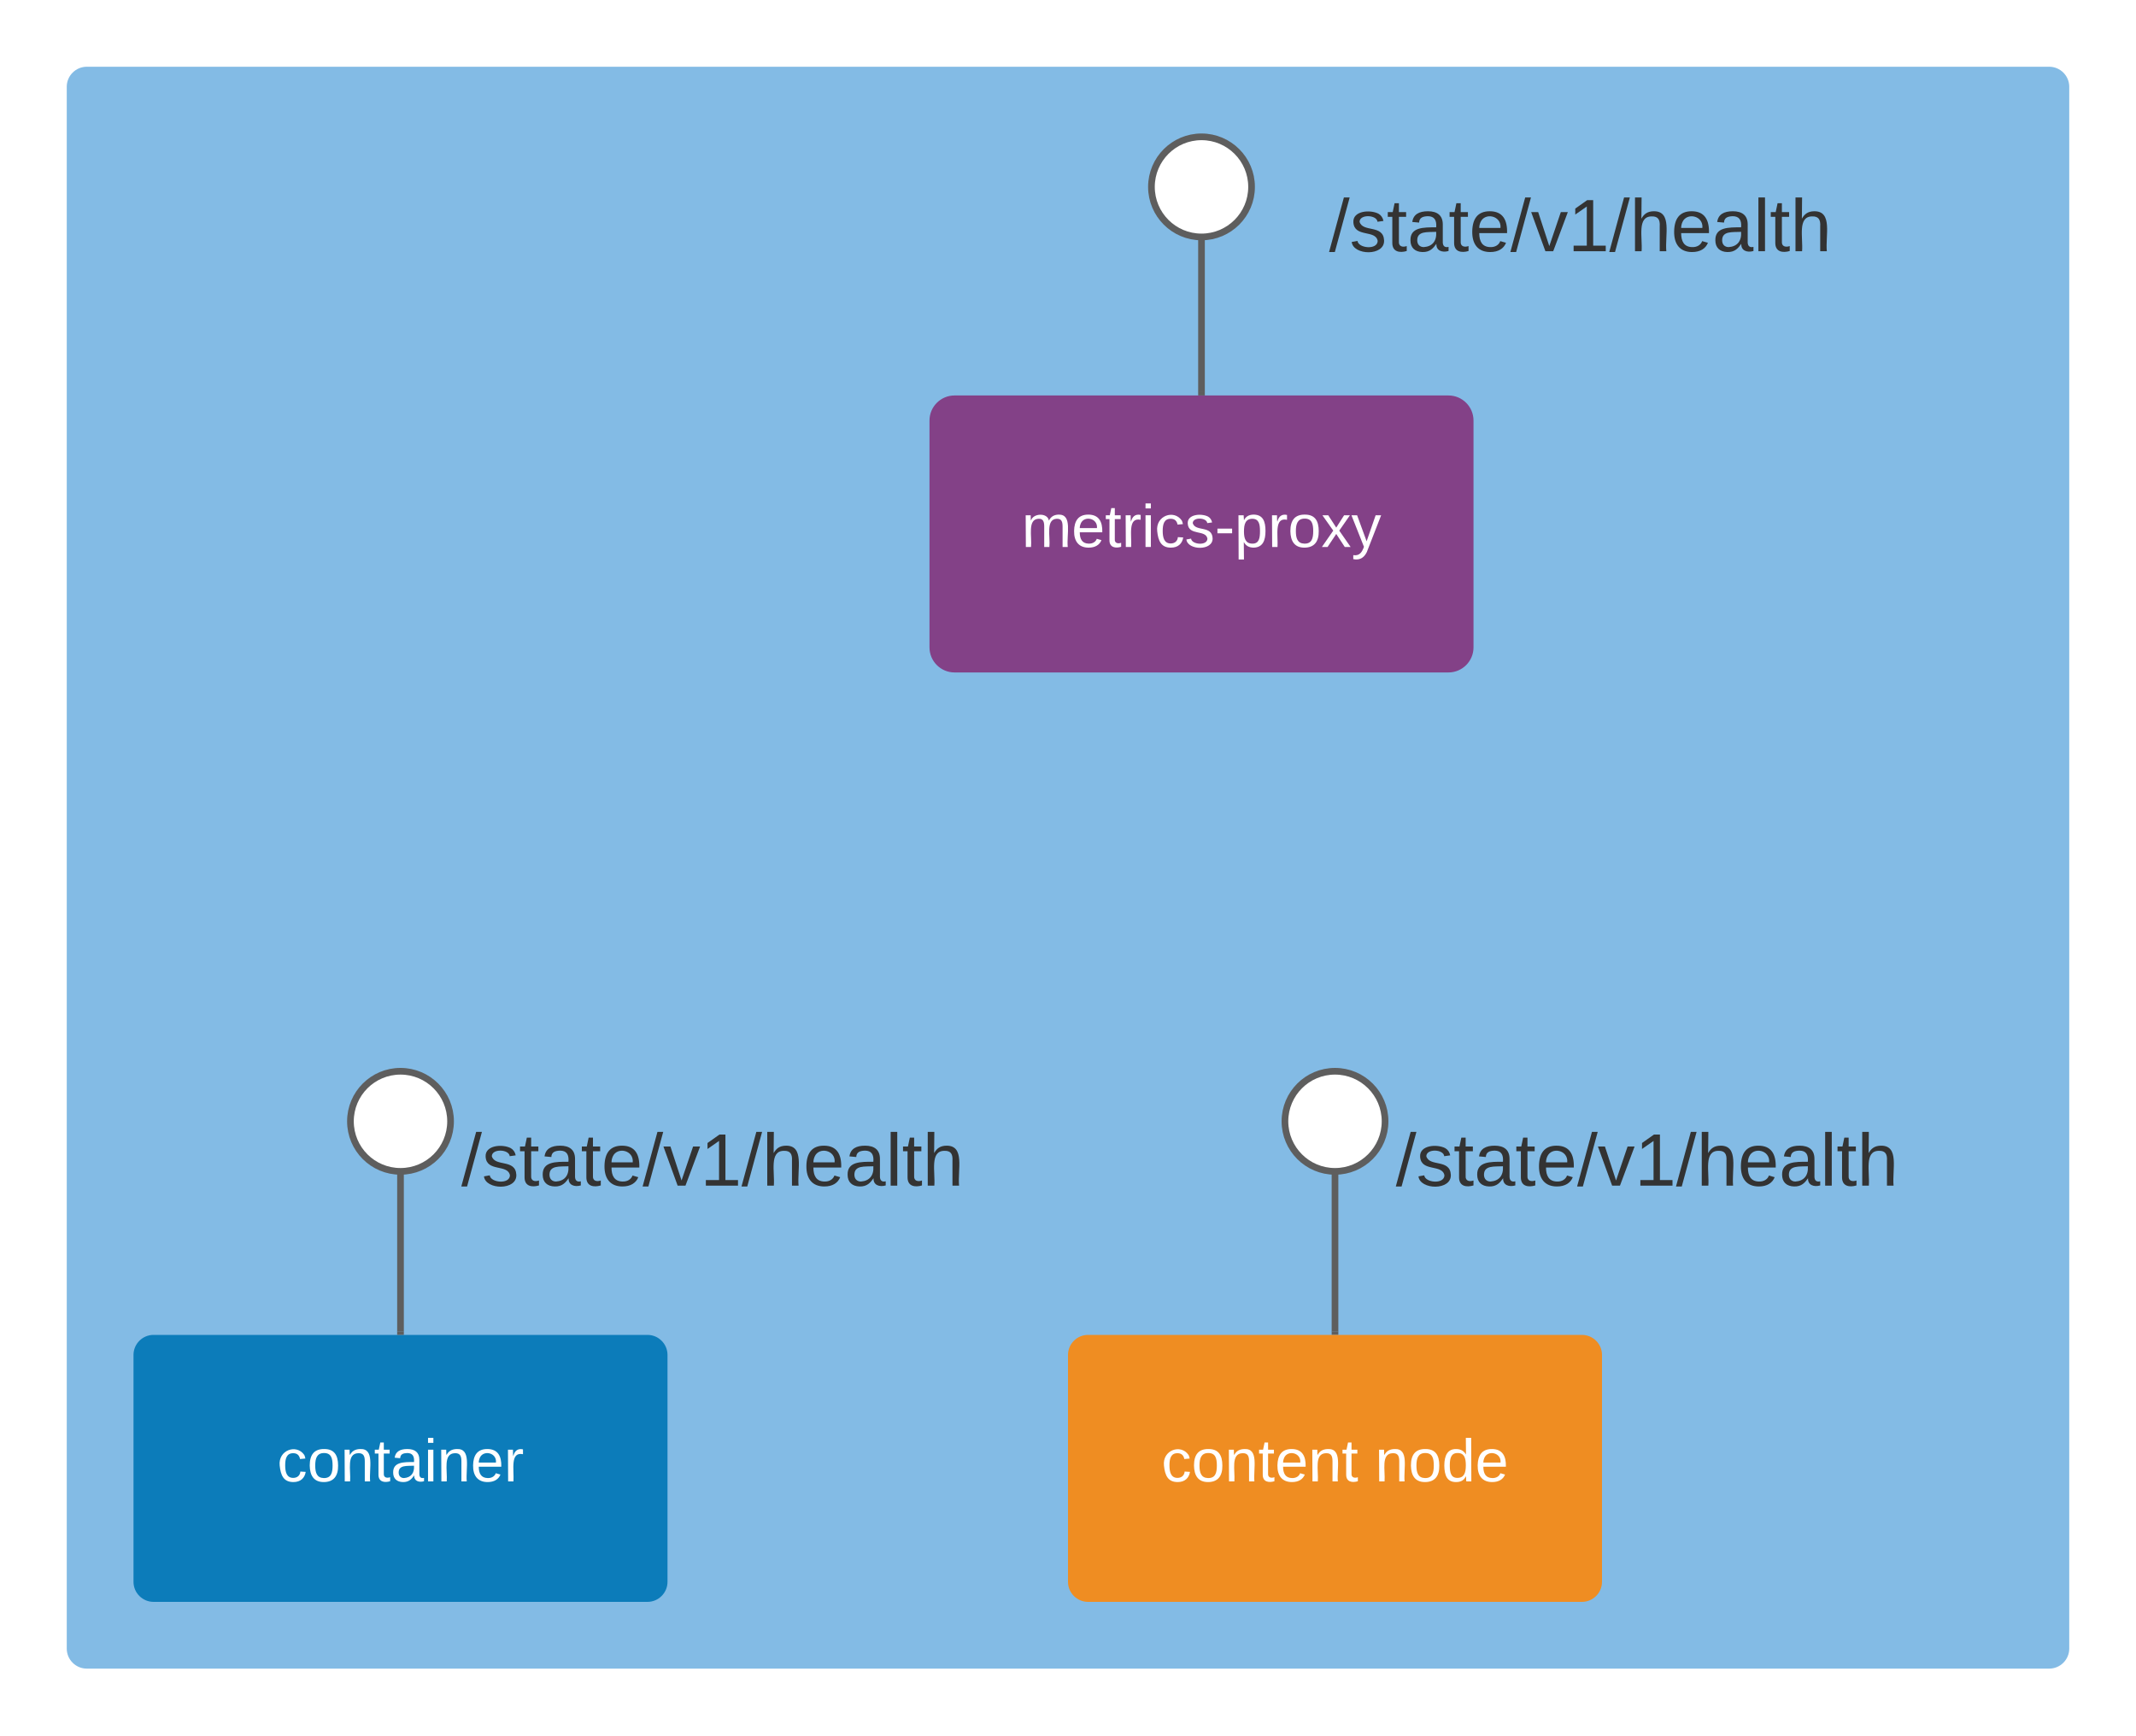
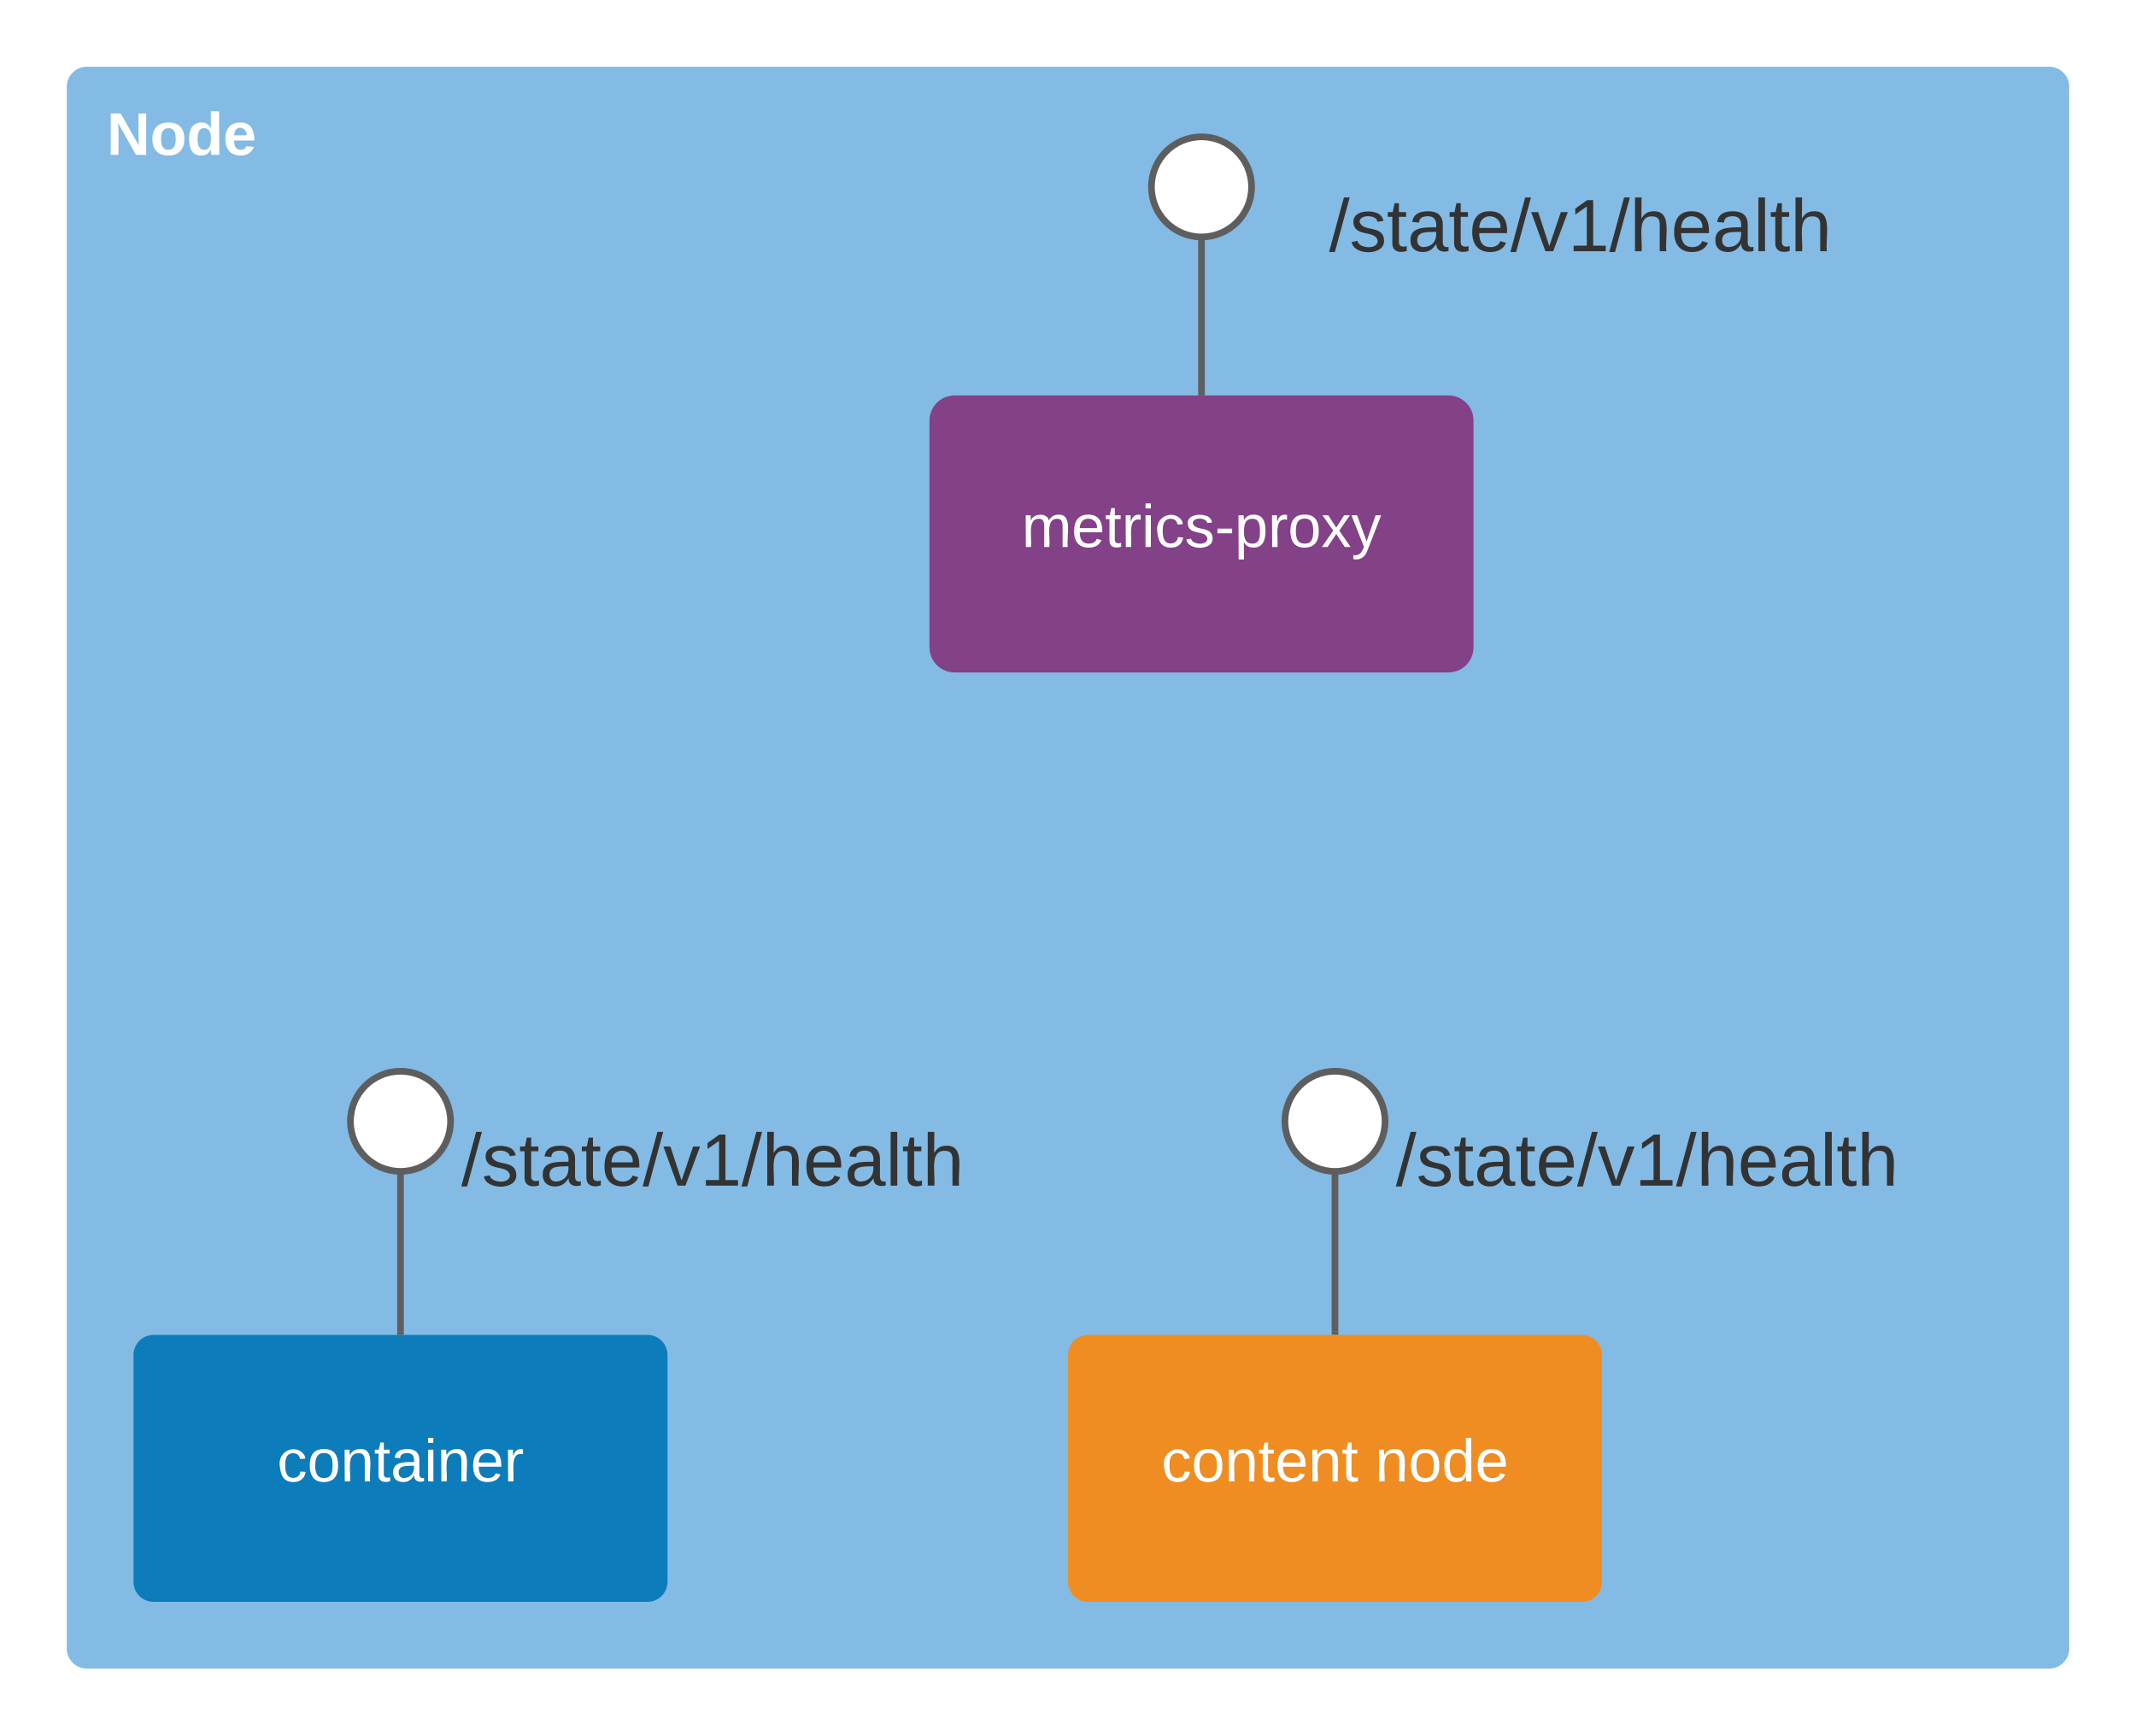
<svg xmlns="http://www.w3.org/2000/svg" xmlns:ns1="lucid" xmlns:xlink="http://www.w3.org/1999/xlink" width="640" height="520">
  <g transform="translate(880 -340)" ns1:page-tab-id="0_0">
    <path d="M-1806.87 0H64v1322.83h-1870.87z" fill="#fff" />
    <path d="M-860 366c0-3.3 2.7-6 6-6h588c3.3 0 6 2.7 6 6v468c0 3.3-2.7 6-6 6h-588c-3.3 0-6-2.7-6-6z" stroke="#000" stroke-opacity="0" stroke-width="3" fill="#83bbe5" />
+     <use xlink:href="#a" transform="matrix(1,0,0,1,-848,372) translate(0 14.4)" />
    <path d="M-840 746c0-3.3 2.7-6 6-6h148c3.3 0 6 2.7 6 6v68c0 3.3-2.7 6-6 6h-148c-3.3 0-6-2.7-6-6z" stroke="#000" stroke-opacity="0" stroke-width="3" fill="#0c7cba" />
-     <use xlink:href="#a" transform="matrix(1,0,0,1,-828,752) translate(31.05 31.9)" />
+     <use xlink:href="#b" transform="matrix(1,0,0,1,-828,752) translate(31.05 31.9)" />
    <path d="M-600 466c0-3.3 2.7-6 6-6h148c3.3 0 6 2.7 6 6v68c0 3.3-2.7 6-6 6h-148c-3.3 0-6-2.7-6-6z" stroke="#834187" stroke-width="3" fill="#834187" />
-     <use xlink:href="#b" transform="matrix(1,0,0,1,-588,472) translate(14.125 31.9)" />
+     <use xlink:href="#c" transform="matrix(1,0,0,1,-588,472) translate(14.125 31.9)" />
    <path d="M-480 666c0-3.3 2.7-6 6-6h174c3.3 0 6 2.7 6 6v48c0 3.3-2.7 6-6 6h-174c-3.3 0-6-2.7-6-6z" stroke="#000" stroke-opacity="0" stroke-width="3" fill="#fff" fill-opacity="0" />
-     <use xlink:href="#c" transform="matrix(1,0,0,1,-475,665) translate(13.22222 30.27778)" />
+     <use xlink:href="#d" transform="matrix(1,0,0,1,-475,665) translate(13.22222 30.27778)" />
    <path d="M-480 739v-48.33" stroke="#5e5e5e" stroke-width="2" fill="none" />
    <path d="M-479 740h-2v-1.03h2" fill="#5e5e5e" />
    <path d="M-465 676c0 8.28-6.72 15-15 15-8.28 0-15-6.72-15-15 0-8.28 6.72-15 15-15 8.28 0 15 6.72 15 15z" stroke="#5e5e5e" stroke-width="2" fill="#fff" />
    <path d="M-500 386c0-3.3 2.7-6 6-6h174c3.3 0 6 2.7 6 6v48c0 3.3-2.7 6-6 6h-174c-3.3 0-6-2.7-6-6z" stroke="#000" stroke-opacity="0" stroke-width="3" fill="#fff" fill-opacity="0" />
-     <use xlink:href="#c" transform="matrix(1,0,0,1,-495,385) translate(13.22222 30.27778)" />
+     <use xlink:href="#d" transform="matrix(1,0,0,1,-495,385) translate(13.22222 30.27778)" />
    <path d="M-520 457.5v-46.83" stroke="#5e5e5e" stroke-width="2" fill="none" />
    <path d="M-519 458.5h-2v-1.03h2" fill="#5e5e5e" />
    <path d="M-505 396c0 8.28-6.72 15-15 15-8.28 0-15-6.72-15-15 0-8.28 6.72-15 15-15 8.28 0 15 6.72 15 15z" stroke="#5e5e5e" stroke-width="2" fill="#fff" />
    <path d="M-760 666c0-3.3 2.7-6 6-6h174c3.3 0 6 2.7 6 6v48c0 3.3-2.7 6-6 6h-174c-3.3 0-6-2.7-6-6z" stroke="#000" stroke-opacity="0" stroke-width="3" fill="#fff" fill-opacity="0" />
-     <use xlink:href="#c" transform="matrix(1,0,0,1,-755,665) translate(13.22222 30.27778)" />
+     <use xlink:href="#d" transform="matrix(1,0,0,1,-755,665) translate(13.22222 30.27778)" />
    <path d="M-760 739v-48.33" stroke="#5e5e5e" stroke-width="2" fill="none" />
    <path d="M-759 740h-2v-1.03h2" fill="#5e5e5e" />
    <path d="M-745 676c0 8.3-6.72 15-15 15-8.28 0-15-6.7-15-15 0-8.28 6.72-15 15-15 8.28 0 15 6.72 15 15z" stroke="#5e5e5e" stroke-width="2" fill="#fff" />
    <path d="M-560 746c0-3.3 2.7-6 6-6h148c3.3 0 6 2.7 6 6v68c0 3.3-2.7 6-6 6h-148c-3.3 0-6-2.7-6-6z" stroke="#000" stroke-opacity="0" stroke-width="3" fill="#ef8d22" />
-     <use xlink:href="#d" transform="matrix(1,0,0,1,-548,752) translate(16 31.9)" />
-     <use xlink:href="#e" transform="matrix(1,0,0,1,-548,752) translate(80 31.9)" />
+     <use xlink:href="#e" transform="matrix(1,0,0,1,-548,752) translate(16 31.9)" />
+     <use xlink:href="#f" transform="matrix(1,0,0,1,-548,752) translate(80 31.9)" />
    <defs>
-       <path fill="#fff" d="M96-169c-40 0-48 33-48 73s9 75 48 75c24 0 41-14 43-38l32 2c-6 37-31 61-74 61-59 0-76-41-82-99-10-93 101-131 147-64 4 7 5 14 7 22l-32 3c-4-21-16-35-41-35" id="f" />
-       <path fill="#fff" d="M100-194c62-1 85 37 85 99 1 63-27 99-86 99S16-35 15-95c0-66 28-99 85-99zM99-20c44 1 53-31 53-75 0-43-8-75-51-75s-53 32-53 75 10 74 51 75" id="g" />
-       <path fill="#fff" d="M117-194c89-4 53 116 60 194h-32v-121c0-31-8-49-39-48C34-167 62-67 57 0H25l-1-190h30c1 10-1 24 2 32 11-22 29-35 61-36" id="h" />
-       <path fill="#fff" d="M59-47c-2 24 18 29 38 22v24C64 9 27 4 27-40v-127H5v-23h24l9-43h21v43h35v23H59v120" id="i" />
-       <path fill="#fff" d="M141-36C126-15 110 5 73 4 37 3 15-17 15-53c-1-64 63-63 125-63 3-35-9-54-41-54-24 1-41 7-42 31l-33-3c5-37 33-52 76-52 45 0 72 20 72 64v82c-1 20 7 32 28 27v20c-31 9-61-2-59-35zM48-53c0 20 12 33 32 33 41-3 63-29 60-74-43 2-92-5-92 41" id="j" />
-       <path fill="#fff" d="M24-231v-30h32v30H24zM24 0v-190h32V0H24" id="k" />
-       <path fill="#fff" d="M100-194c63 0 86 42 84 106H49c0 40 14 67 53 68 26 1 43-12 49-29l28 8c-11 28-37 45-77 45C44 4 14-33 15-96c1-61 26-98 85-98zm52 81c6-60-76-77-97-28-3 7-6 17-6 28h103" id="l" />
-       <path fill="#fff" d="M114-163C36-179 61-72 57 0H25l-1-190h30c1 12-1 29 2 39 6-27 23-49 58-41v29" id="m" />
+       <path fill="#fff" d="M175 0L67-191c6 58 2 128 3 191H24v-248h59L193-55c-6-58-2-129-3-193h46V0h-61" id="g" />
+       <path fill="#fff" d="M110-194c64 0 96 36 96 99 0 64-35 99-97 99-61 0-95-36-95-99 0-62 34-99 96-99zm-1 164c35 0 45-28 45-65 0-40-10-65-43-65-34 0-45 26-45 65 0 36 10 65 43 65" id="h" />
+       <path fill="#fff" d="M88-194c31-1 46 15 58 34l-1-101h50l1 261h-48c-2-10 0-23-3-31C134-8 116 4 84 4 32 4 16-41 15-95c0-56 19-97 73-99zm17 164c33 0 40-30 41-66 1-37-9-64-41-64s-38 30-39 65c0 43 13 65 39 65" id="i" />
+       <path fill="#fff" d="M185-48c-13 30-37 53-82 52C43 2 14-33 14-96s30-98 90-98c62 0 83 45 84 108H66c0 31 8 55 39 56 18 0 30-7 34-22zm-45-69c5-46-57-63-70-21-2 6-4 13-4 21h74" id="j" />
      <g id="a">
-         <use transform="matrix(0.05,0,0,0.05,0,0)" xlink:href="#f" />
-         <use transform="matrix(0.05,0,0,0.05,9,0)" xlink:href="#g" />
-         <use transform="matrix(0.05,0,0,0.05,19,0)" xlink:href="#h" />
-         <use transform="matrix(0.05,0,0,0.05,29,0)" xlink:href="#i" />
-         <use transform="matrix(0.05,0,0,0.05,34,0)" xlink:href="#j" />
-         <use transform="matrix(0.05,0,0,0.05,44,0)" xlink:href="#k" />
-         <use transform="matrix(0.05,0,0,0.05,47.95,0)" xlink:href="#h" />
-         <use transform="matrix(0.05,0,0,0.05,57.95,0)" xlink:href="#l" />
-         <use transform="matrix(0.05,0,0,0.05,67.95,0)" xlink:href="#m" />
+         <use transform="matrix(0.05,0,0,0.05,0,0)" xlink:href="#g" />
+         <use transform="matrix(0.05,0,0,0.05,12.95,0)" xlink:href="#h" />
+         <use transform="matrix(0.05,0,0,0.05,23.9,0)" xlink:href="#i" />
+         <use transform="matrix(0.05,0,0,0.05,34.85,0)" xlink:href="#j" />
      </g>
-       <path fill="#fff" d="M210-169c-67 3-38 105-44 169h-31v-121c0-29-5-50-35-48C34-165 62-65 56 0H25l-1-190h30c1 10-1 24 2 32 10-44 99-50 107 0 11-21 27-35 58-36 85-2 47 119 55 194h-31v-121c0-29-5-49-35-48" id="n" />
-       <path fill="#fff" d="M135-143c-3-34-86-38-87 0 15 53 115 12 119 90S17 21 10-45l28-5c4 36 97 45 98 0-10-56-113-15-118-90-4-57 82-63 122-42 12 7 21 19 24 35" id="o" />
-       <path fill="#fff" d="M16-82v-28h88v28H16" id="p" />
-       <path fill="#fff" d="M115-194c55 1 70 41 70 98S169 2 115 4C84 4 66-9 55-30l1 105H24l-1-265h31l2 30c10-21 28-34 59-34zm-8 174c40 0 45-34 45-75s-6-73-45-74c-42 0-51 32-51 76 0 43 10 73 51 73" id="q" />
-       <path fill="#fff" d="M141 0L90-78 38 0H4l68-98-65-92h35l48 74 47-74h35l-64 92 68 98h-35" id="r" />
-       <path fill="#fff" d="M179-190L93 31C79 59 56 82 12 73V49c39 6 53-20 64-50L1-190h34L92-34l54-156h33" id="s" />
+       <path fill="#fff" d="M96-169c-40 0-48 33-48 73s9 75 48 75c24 0 41-14 43-38l32 2c-6 37-31 61-74 61-59 0-76-41-82-99-10-93 101-131 147-64 4 7 5 14 7 22l-32 3c-4-21-16-35-41-35" id="k" />
+       <path fill="#fff" d="M100-194c62-1 85 37 85 99 1 63-27 99-86 99S16-35 15-95c0-66 28-99 85-99zM99-20c44 1 53-31 53-75 0-43-8-75-51-75s-53 32-53 75 10 74 51 75" id="l" />
+       <path fill="#fff" d="M117-194c89-4 53 116 60 194h-32v-121c0-31-8-49-39-48C34-167 62-67 57 0H25l-1-190h30c1 10-1 24 2 32 11-22 29-35 61-36" id="m" />
+       <path fill="#fff" d="M59-47c-2 24 18 29 38 22v24C64 9 27 4 27-40v-127H5v-23h24l9-43h21v43h35v23H59v120" id="n" />
+       <path fill="#fff" d="M141-36C126-15 110 5 73 4 37 3 15-17 15-53c-1-64 63-63 125-63 3-35-9-54-41-54-24 1-41 7-42 31l-33-3c5-37 33-52 76-52 45 0 72 20 72 64v82c-1 20 7 32 28 27v20c-31 9-61-2-59-35zM48-53c0 20 12 33 32 33 41-3 63-29 60-74-43 2-92-5-92 41" id="o" />
+       <path fill="#fff" d="M24-231v-30h32v30H24zM24 0v-190h32V0H24" id="p" />
+       <path fill="#fff" d="M100-194c63 0 86 42 84 106H49c0 40 14 67 53 68 26 1 43-12 49-29l28 8c-11 28-37 45-77 45C44 4 14-33 15-96c1-61 26-98 85-98zm52 81c6-60-76-77-97-28-3 7-6 17-6 28h103" id="q" />
+       <path fill="#fff" d="M114-163C36-179 61-72 57 0H25l-1-190h30c1 12-1 29 2 39 6-27 23-49 58-41v29" id="r" />
      <g id="b">
-         <use transform="matrix(0.05,0,0,0.05,0,0)" xlink:href="#n" />
-         <use transform="matrix(0.05,0,0,0.05,14.95,0)" xlink:href="#l" />
-         <use transform="matrix(0.05,0,0,0.05,24.95,0)" xlink:href="#i" />
-         <use transform="matrix(0.05,0,0,0.05,29.95,0)" xlink:href="#m" />
-         <use transform="matrix(0.05,0,0,0.05,35.9,0)" xlink:href="#k" />
-         <use transform="matrix(0.05,0,0,0.05,39.85,0)" xlink:href="#f" />
-         <use transform="matrix(0.05,0,0,0.05,48.85,0)" xlink:href="#o" />
-         <use transform="matrix(0.05,0,0,0.05,57.85,0)" xlink:href="#p" />
-         <use transform="matrix(0.05,0,0,0.05,63.8,0)" xlink:href="#q" />
-         <use transform="matrix(0.05,0,0,0.05,73.8,0)" xlink:href="#m" />
-         <use transform="matrix(0.05,0,0,0.05,79.75,0)" xlink:href="#g" />
-         <use transform="matrix(0.05,0,0,0.05,89.75,0)" xlink:href="#r" />
-         <use transform="matrix(0.05,0,0,0.05,98.75,0)" xlink:href="#s" />
+         <use transform="matrix(0.05,0,0,0.05,0,0)" xlink:href="#k" />
+         <use transform="matrix(0.05,0,0,0.05,9,0)" xlink:href="#l" />
+         <use transform="matrix(0.05,0,0,0.05,19,0)" xlink:href="#m" />
+         <use transform="matrix(0.05,0,0,0.05,29,0)" xlink:href="#n" />
+         <use transform="matrix(0.05,0,0,0.05,34,0)" xlink:href="#o" />
+         <use transform="matrix(0.05,0,0,0.05,44,0)" xlink:href="#p" />
+         <use transform="matrix(0.05,0,0,0.05,47.95,0)" xlink:href="#m" />
+         <use transform="matrix(0.05,0,0,0.05,57.95,0)" xlink:href="#q" />
+         <use transform="matrix(0.05,0,0,0.05,67.95,0)" xlink:href="#r" />
      </g>
-       <path fill="#333" d="M0 4l72-265h28L28 4H0" id="t" />
-       <path fill="#333" d="M135-143c-3-34-86-38-87 0 15 53 115 12 119 90S17 21 10-45l28-5c4 36 97 45 98 0-10-56-113-15-118-90-4-57 82-63 122-42 12 7 21 19 24 35" id="u" />
-       <path fill="#333" d="M59-47c-2 24 18 29 38 22v24C64 9 27 4 27-40v-127H5v-23h24l9-43h21v43h35v23H59v120" id="v" />
-       <path fill="#333" d="M141-36C126-15 110 5 73 4 37 3 15-17 15-53c-1-64 63-63 125-63 3-35-9-54-41-54-24 1-41 7-42 31l-33-3c5-37 33-52 76-52 45 0 72 20 72 64v82c-1 20 7 32 28 27v20c-31 9-61-2-59-35zM48-53c0 20 12 33 32 33 41-3 63-29 60-74-43 2-92-5-92 41" id="w" />
-       <path fill="#333" d="M100-194c63 0 86 42 84 106H49c0 40 14 67 53 68 26 1 43-12 49-29l28 8c-11 28-37 45-77 45C44 4 14-33 15-96c1-61 26-98 85-98zm52 81c6-60-76-77-97-28-3 7-6 17-6 28h103" id="x" />
-       <path fill="#333" d="M108 0H70L1-190h34L89-25l56-165h34" id="y" />
-       <path fill="#333" d="M27 0v-27h64v-190l-56 39v-29l58-41h29v221h61V0H27" id="z" />
-       <path fill="#333" d="M106-169C34-169 62-67 57 0H25v-261h32l-1 103c12-21 28-36 61-36 89 0 53 116 60 194h-32v-121c2-32-8-49-39-48" id="A" />
-       <path fill="#333" d="M24 0v-261h32V0H24" id="B" />
+       <path fill="#fff" d="M210-169c-67 3-38 105-44 169h-31v-121c0-29-5-50-35-48C34-165 62-65 56 0H25l-1-190h30c1 10-1 24 2 32 10-44 99-50 107 0 11-21 27-35 58-36 85-2 47 119 55 194h-31v-121c0-29-5-49-35-48" id="s" />
+       <path fill="#fff" d="M135-143c-3-34-86-38-87 0 15 53 115 12 119 90S17 21 10-45l28-5c4 36 97 45 98 0-10-56-113-15-118-90-4-57 82-63 122-42 12 7 21 19 24 35" id="t" />
+       <path fill="#fff" d="M16-82v-28h88v28H16" id="u" />
+       <path fill="#fff" d="M115-194c55 1 70 41 70 98S169 2 115 4C84 4 66-9 55-30l1 105H24l-1-265h31l2 30c10-21 28-34 59-34zm-8 174c40 0 45-34 45-75s-6-73-45-74c-42 0-51 32-51 76 0 43 10 73 51 73" id="v" />
+       <path fill="#fff" d="M141 0L90-78 38 0H4l68-98-65-92h35l48 74 47-74h35l-64 92 68 98h-35" id="w" />
+       <path fill="#fff" d="M179-190L93 31C79 59 56 82 12 73V49c39 6 53-20 64-50L1-190h34L92-34l54-156h33" id="x" />
      <g id="c">
-         <use transform="matrix(0.0617284,0,0,0.0617284,0,0)" xlink:href="#t" />
-         <use transform="matrix(0.0617284,0,0,0.0617284,6.17284,0)" xlink:href="#u" />
-         <use transform="matrix(0.0617284,0,0,0.0617284,17.28395,0)" xlink:href="#v" />
-         <use transform="matrix(0.0617284,0,0,0.0617284,23.45679,0)" xlink:href="#w" />
-         <use transform="matrix(0.0617284,0,0,0.0617284,35.80247,0)" xlink:href="#v" />
-         <use transform="matrix(0.0617284,0,0,0.0617284,41.97531,0)" xlink:href="#x" />
-         <use transform="matrix(0.0617284,0,0,0.0617284,54.32099,0)" xlink:href="#t" />
-         <use transform="matrix(0.0617284,0,0,0.0617284,60.49383,0)" xlink:href="#y" />
-         <use transform="matrix(0.0617284,0,0,0.0617284,71.60494,0)" xlink:href="#z" />
-         <use transform="matrix(0.0617284,0,0,0.0617284,83.95062,0)" xlink:href="#t" />
-         <use transform="matrix(0.0617284,0,0,0.0617284,90.12346,0)" xlink:href="#A" />
-         <use transform="matrix(0.0617284,0,0,0.0617284,102.4691,0)" xlink:href="#x" />
-         <use transform="matrix(0.0617284,0,0,0.0617284,114.8148,0)" xlink:href="#w" />
-         <use transform="matrix(0.0617284,0,0,0.0617284,127.1605,0)" xlink:href="#B" />
-         <use transform="matrix(0.0617284,0,0,0.0617284,132.037,0)" xlink:href="#v" />
-         <use transform="matrix(0.0617284,0,0,0.0617284,138.2099,0)" xlink:href="#A" />
+         <use transform="matrix(0.05,0,0,0.05,0,0)" xlink:href="#s" />
+         <use transform="matrix(0.05,0,0,0.05,14.95,0)" xlink:href="#q" />
+         <use transform="matrix(0.05,0,0,0.05,24.95,0)" xlink:href="#n" />
+         <use transform="matrix(0.05,0,0,0.05,29.95,0)" xlink:href="#r" />
+         <use transform="matrix(0.05,0,0,0.05,35.9,0)" xlink:href="#p" />
+         <use transform="matrix(0.05,0,0,0.05,39.85,0)" xlink:href="#k" />
+         <use transform="matrix(0.05,0,0,0.05,48.85,0)" xlink:href="#t" />
+         <use transform="matrix(0.05,0,0,0.05,57.85,0)" xlink:href="#u" />
+         <use transform="matrix(0.05,0,0,0.05,63.8,0)" xlink:href="#v" />
+         <use transform="matrix(0.05,0,0,0.05,73.8,0)" xlink:href="#r" />
+         <use transform="matrix(0.05,0,0,0.05,79.75,0)" xlink:href="#l" />
+         <use transform="matrix(0.05,0,0,0.05,89.75,0)" xlink:href="#w" />
+         <use transform="matrix(0.05,0,0,0.05,98.75,0)" xlink:href="#x" />
      </g>
+       <path fill="#333" d="M0 4l72-265h28L28 4H0" id="y" />
+       <path fill="#333" d="M135-143c-3-34-86-38-87 0 15 53 115 12 119 90S17 21 10-45l28-5c4 36 97 45 98 0-10-56-113-15-118-90-4-57 82-63 122-42 12 7 21 19 24 35" id="z" />
+       <path fill="#333" d="M59-47c-2 24 18 29 38 22v24C64 9 27 4 27-40v-127H5v-23h24l9-43h21v43h35v23H59v120" id="A" />
+       <path fill="#333" d="M141-36C126-15 110 5 73 4 37 3 15-17 15-53c-1-64 63-63 125-63 3-35-9-54-41-54-24 1-41 7-42 31l-33-3c5-37 33-52 76-52 45 0 72 20 72 64v82c-1 20 7 32 28 27v20c-31 9-61-2-59-35zM48-53c0 20 12 33 32 33 41-3 63-29 60-74-43 2-92-5-92 41" id="B" />
+       <path fill="#333" d="M100-194c63 0 86 42 84 106H49c0 40 14 67 53 68 26 1 43-12 49-29l28 8c-11 28-37 45-77 45C44 4 14-33 15-96c1-61 26-98 85-98zm52 81c6-60-76-77-97-28-3 7-6 17-6 28h103" id="C" />
+       <path fill="#333" d="M108 0H70L1-190h34L89-25l56-165h34" id="D" />
+       <path fill="#333" d="M27 0v-27h64v-190l-56 39v-29l58-41h29v221h61V0H27" id="E" />
+       <path fill="#333" d="M106-169C34-169 62-67 57 0H25v-261h32l-1 103c12-21 28-36 61-36 89 0 53 116 60 194h-32v-121c2-32-8-49-39-48" id="F" />
+       <path fill="#333" d="M24 0v-261h32V0H24" id="G" />
      <g id="d">
-         <use transform="matrix(0.05,0,0,0.05,0,0)" xlink:href="#f" />
-         <use transform="matrix(0.05,0,0,0.05,9,0)" xlink:href="#g" />
-         <use transform="matrix(0.05,0,0,0.05,19,0)" xlink:href="#h" />
-         <use transform="matrix(0.05,0,0,0.05,29,0)" xlink:href="#i" />
-         <use transform="matrix(0.05,0,0,0.05,34,0)" xlink:href="#l" />
-         <use transform="matrix(0.05,0,0,0.05,44,0)" xlink:href="#h" />
-         <use transform="matrix(0.05,0,0,0.05,54,0)" xlink:href="#i" />
+         <use transform="matrix(0.0617284,0,0,0.0617284,0,0)" xlink:href="#y" />
+         <use transform="matrix(0.0617284,0,0,0.0617284,6.17284,0)" xlink:href="#z" />
+         <use transform="matrix(0.0617284,0,0,0.0617284,17.28395,0)" xlink:href="#A" />
+         <use transform="matrix(0.0617284,0,0,0.0617284,23.45679,0)" xlink:href="#B" />
+         <use transform="matrix(0.0617284,0,0,0.0617284,35.80247,0)" xlink:href="#A" />
+         <use transform="matrix(0.0617284,0,0,0.0617284,41.97531,0)" xlink:href="#C" />
+         <use transform="matrix(0.0617284,0,0,0.0617284,54.32099,0)" xlink:href="#y" />
+         <use transform="matrix(0.0617284,0,0,0.0617284,60.49383,0)" xlink:href="#D" />
+         <use transform="matrix(0.0617284,0,0,0.0617284,71.60494,0)" xlink:href="#E" />
+         <use transform="matrix(0.0617284,0,0,0.0617284,83.95062,0)" xlink:href="#y" />
+         <use transform="matrix(0.0617284,0,0,0.0617284,90.12346,0)" xlink:href="#F" />
+         <use transform="matrix(0.0617284,0,0,0.0617284,102.4691,0)" xlink:href="#C" />
+         <use transform="matrix(0.0617284,0,0,0.0617284,114.8148,0)" xlink:href="#B" />
+         <use transform="matrix(0.0617284,0,0,0.0617284,127.1605,0)" xlink:href="#G" />
+         <use transform="matrix(0.0617284,0,0,0.0617284,132.037,0)" xlink:href="#A" />
+         <use transform="matrix(0.0617284,0,0,0.0617284,138.2099,0)" xlink:href="#F" />
      </g>
-       <path fill="#fff" d="M85-194c31 0 48 13 60 33l-1-100h32l1 261h-30c-2-10 0-23-3-31C134-8 116 4 85 4 32 4 16-35 15-94c0-66 23-100 70-100zm9 24c-40 0-46 34-46 75 0 40 6 74 45 74 42 0 51-32 51-76 0-42-9-74-50-73" id="C" />
      <g id="e">
-         <use transform="matrix(0.05,0,0,0.05,0,0)" xlink:href="#h" />
-         <use transform="matrix(0.05,0,0,0.05,10,0)" xlink:href="#g" />
-         <use transform="matrix(0.05,0,0,0.05,20,0)" xlink:href="#C" />
-         <use transform="matrix(0.05,0,0,0.05,30,0)" xlink:href="#l" />
+         <use transform="matrix(0.05,0,0,0.05,0,0)" xlink:href="#k" />
+         <use transform="matrix(0.05,0,0,0.05,9,0)" xlink:href="#l" />
+         <use transform="matrix(0.05,0,0,0.05,19,0)" xlink:href="#m" />
+         <use transform="matrix(0.05,0,0,0.05,29,0)" xlink:href="#n" />
+         <use transform="matrix(0.05,0,0,0.05,34,0)" xlink:href="#q" />
+         <use transform="matrix(0.05,0,0,0.05,44,0)" xlink:href="#m" />
+         <use transform="matrix(0.05,0,0,0.05,54,0)" xlink:href="#n" />
+       </g>
+       <path fill="#fff" d="M85-194c31 0 48 13 60 33l-1-100h32l1 261h-30c-2-10 0-23-3-31C134-8 116 4 85 4 32 4 16-35 15-94c0-66 23-100 70-100zm9 24c-40 0-46 34-46 75 0 40 6 74 45 74 42 0 51-32 51-76 0-42-9-74-50-73" id="H" />
+       <g id="f">
+         <use transform="matrix(0.05,0,0,0.05,0,0)" xlink:href="#m" />
+         <use transform="matrix(0.05,0,0,0.05,10,0)" xlink:href="#l" />
+         <use transform="matrix(0.05,0,0,0.05,20,0)" xlink:href="#H" />
+         <use transform="matrix(0.05,0,0,0.05,30,0)" xlink:href="#q" />
      </g>
    </defs>
  </g>
</svg>
